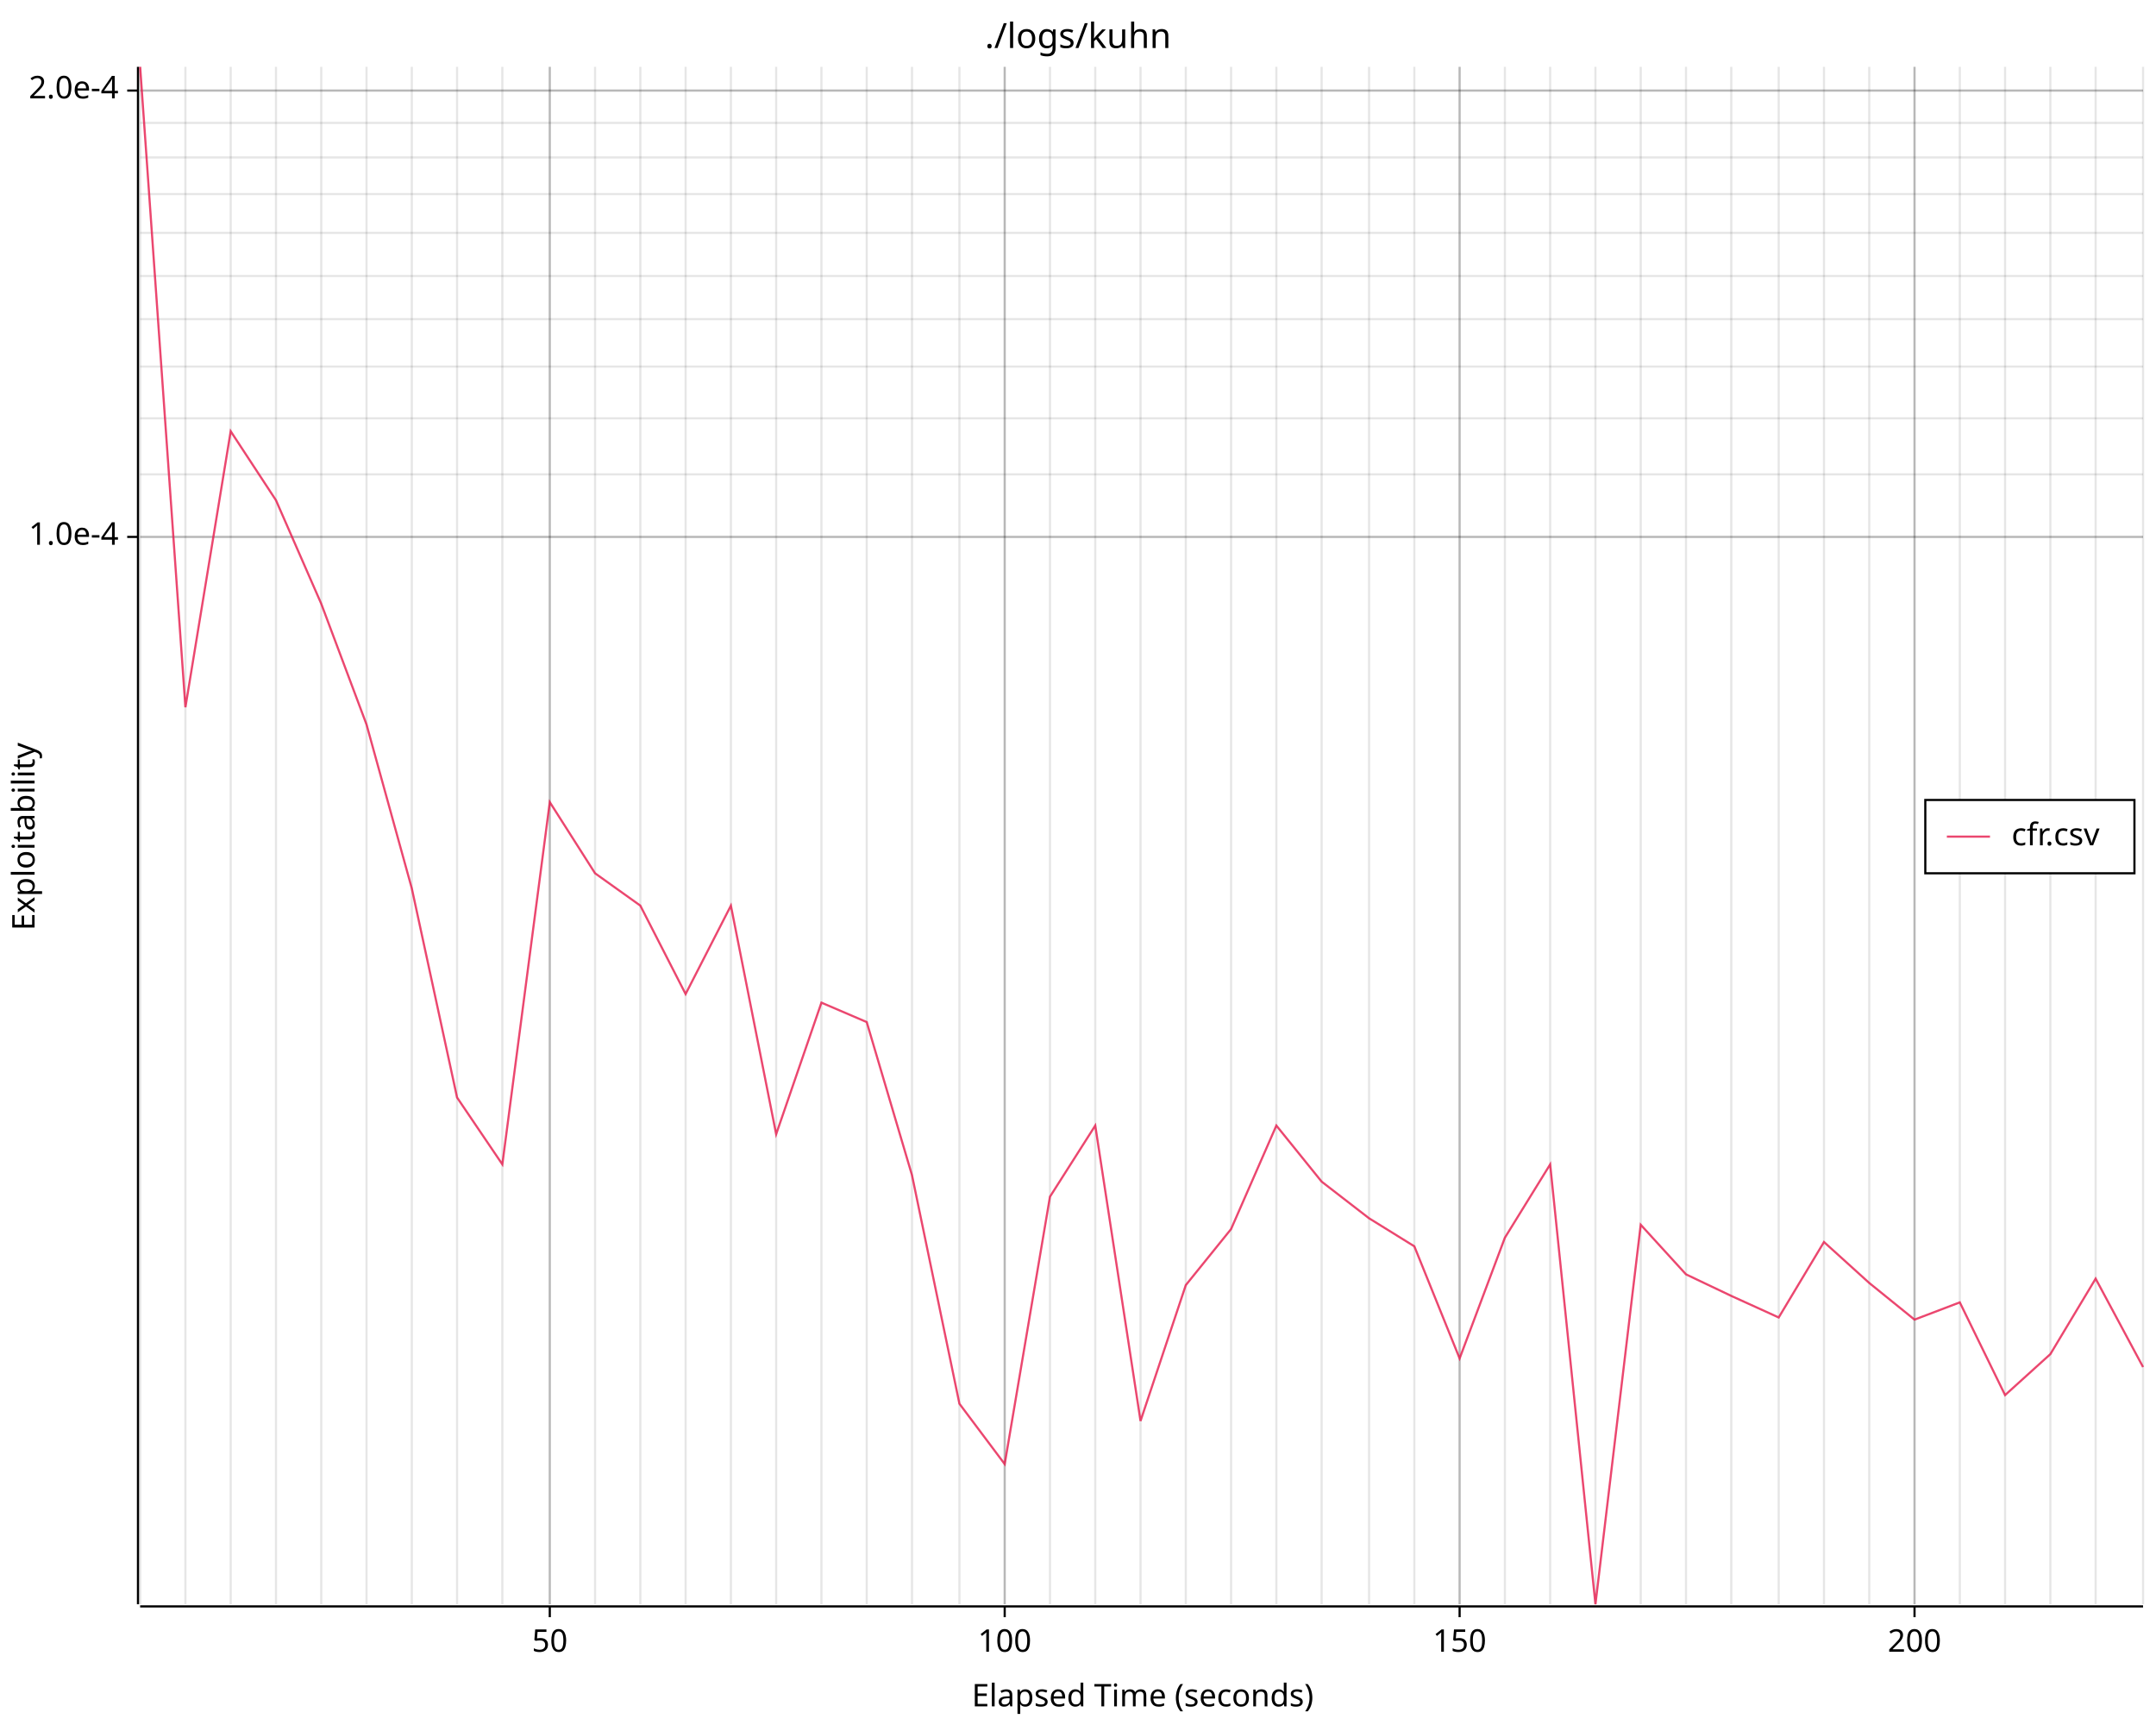
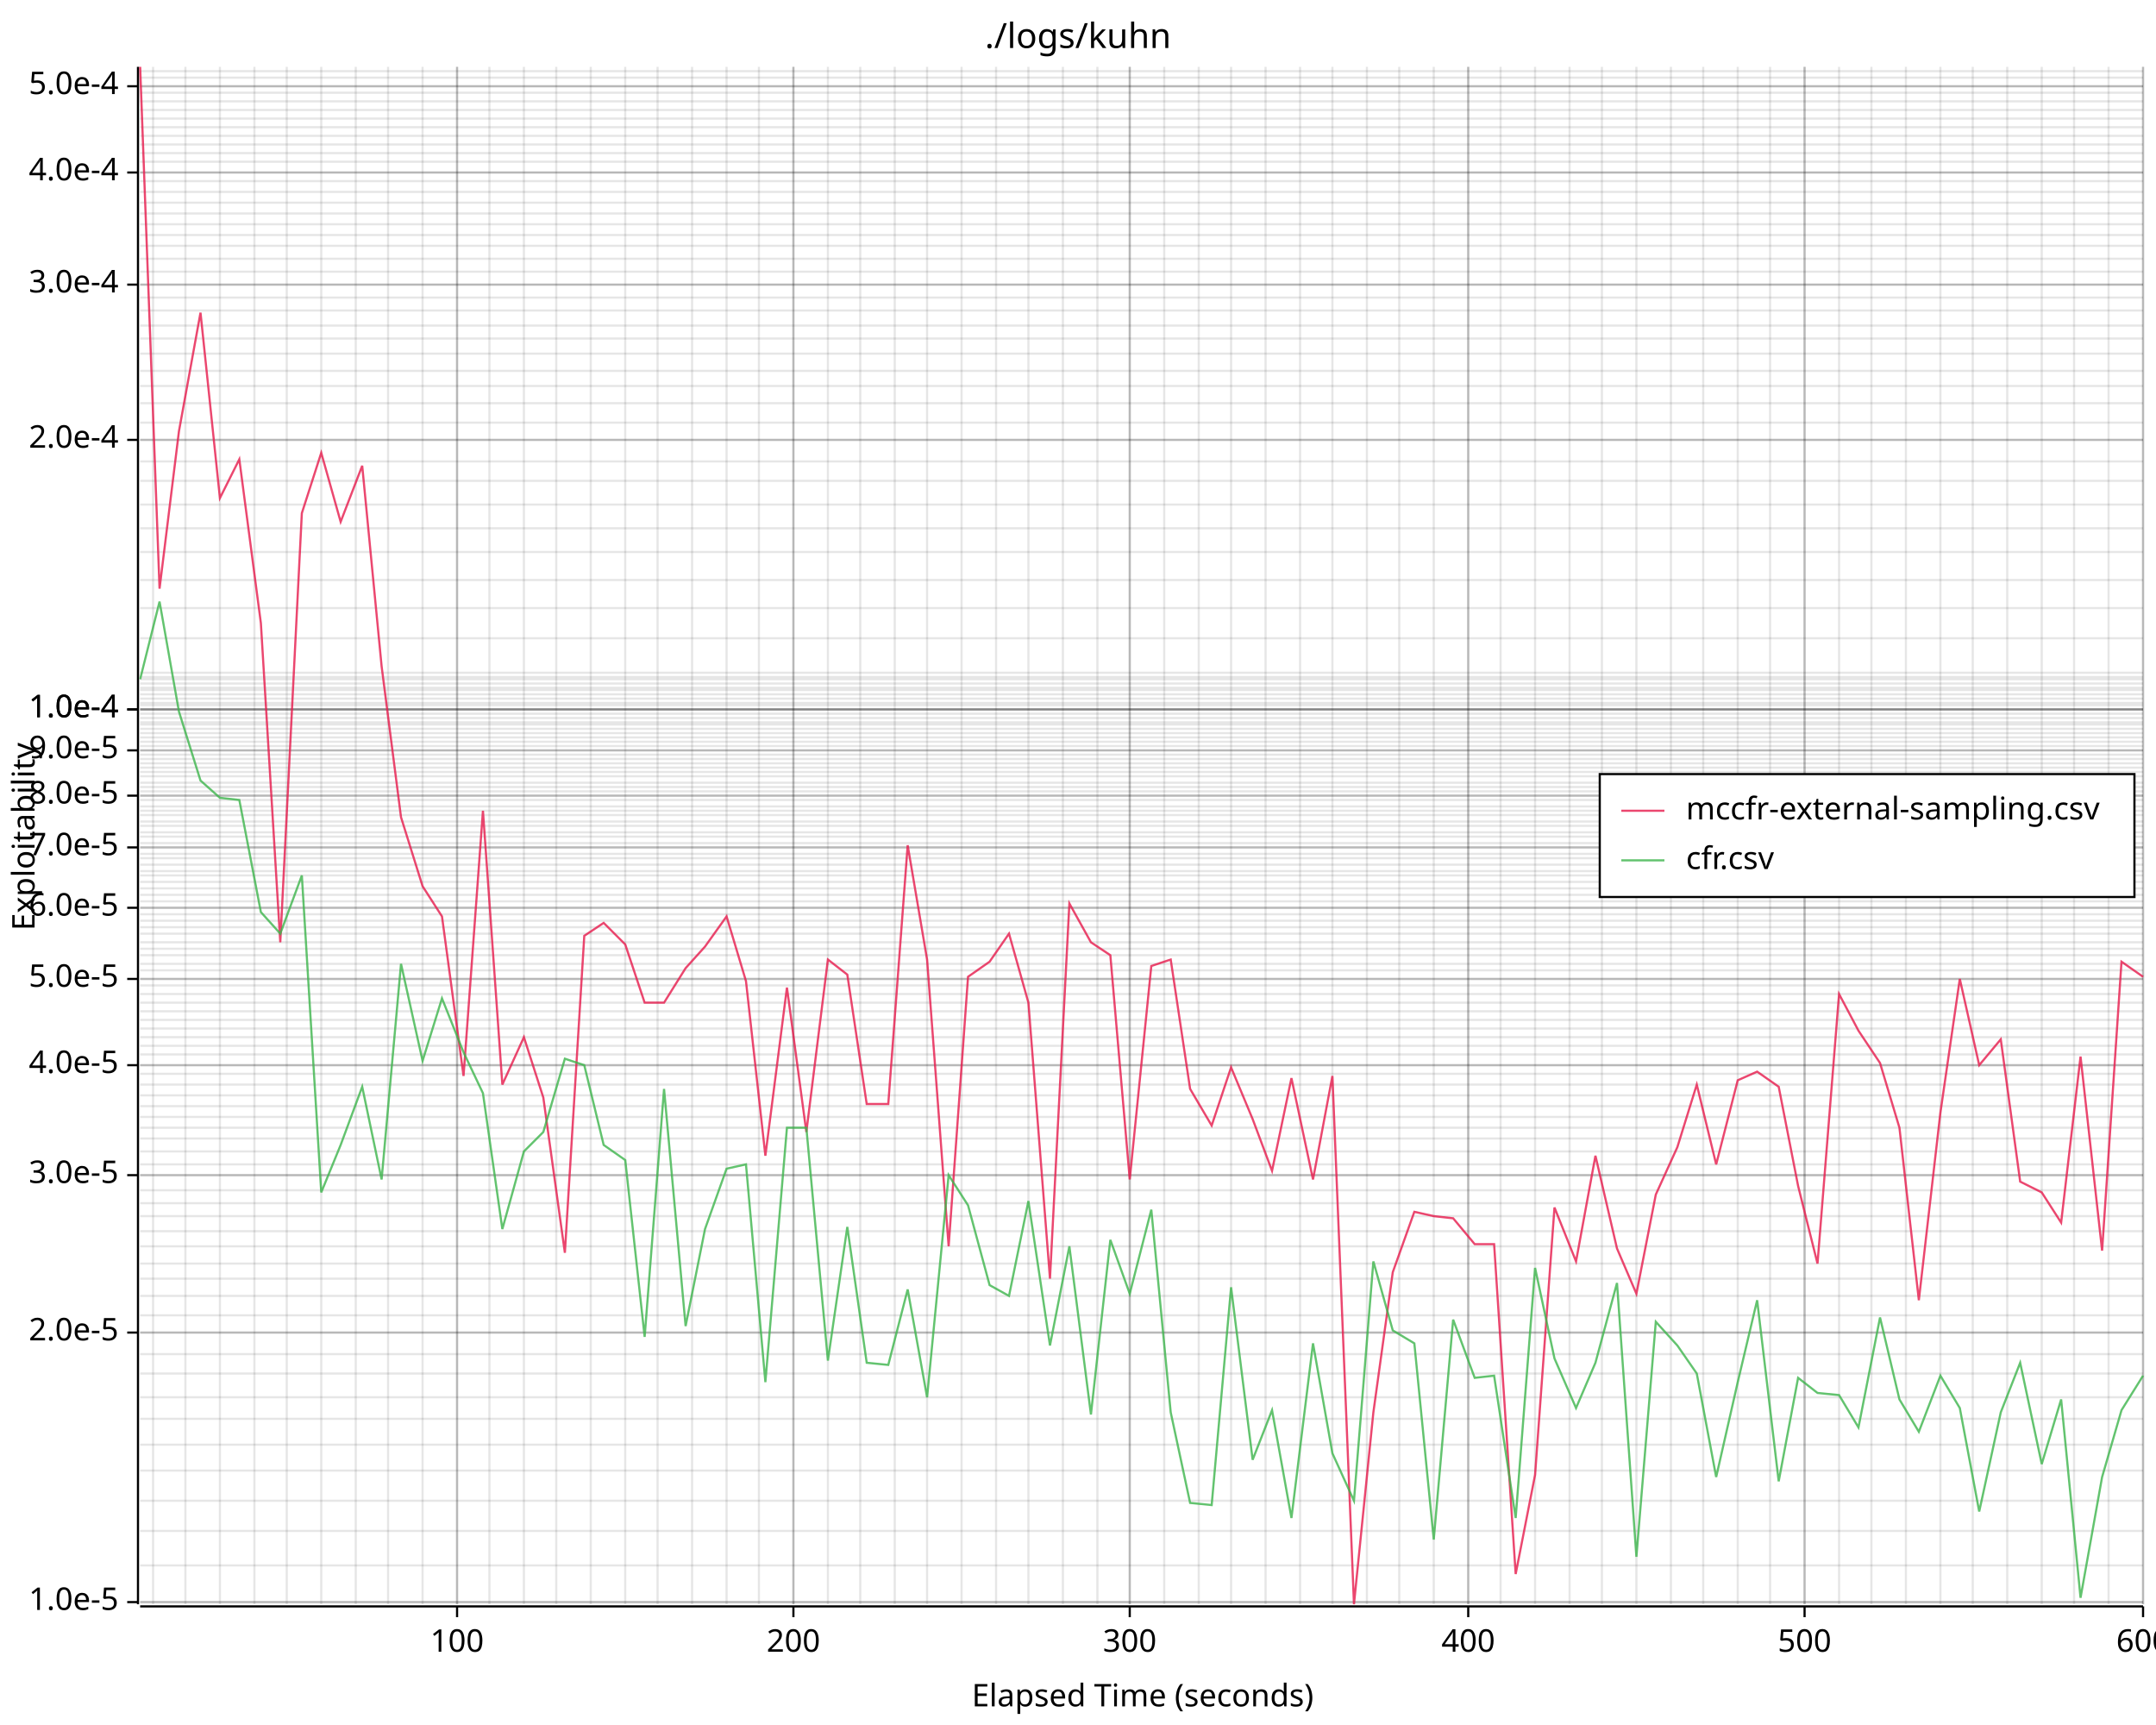
<svg xmlns="http://www.w3.org/2000/svg" width="1000" height="800" viewBox="0 0 1000 800">
  <rect x="0" y="0" width="1000" height="800" opacity="1" fill="#FFFFFF" stroke="none" />
  <text x="500" y="10" dy="0.76em" text-anchor="middle" font-family="sans-serif" font-size="16.129" opacity="1" fill="#000000">
./logs/kuhn
</text>
-   <line opacity="0.1" stroke="#000000" stroke-width="1" x1="65" y1="744" x2="65" y2="31" />
+   <line opacity="0.1" stroke="#000000" stroke-width="1" x1="71" y1="744" x2="71" y2="31" />
  <line opacity="0.1" stroke="#000000" stroke-width="1" x1="86" y1="744" x2="86" y2="31" />
-   <line opacity="0.1" stroke="#000000" stroke-width="1" x1="107" y1="744" x2="107" y2="31" />
-   <line opacity="0.1" stroke="#000000" stroke-width="1" x1="128" y1="744" x2="128" y2="31" />
+   <line opacity="0.1" stroke="#000000" stroke-width="1" x1="102" y1="744" x2="102" y2="31" />
+   <line opacity="0.1" stroke="#000000" stroke-width="1" x1="118" y1="744" x2="118" y2="31" />
+   <line opacity="0.1" stroke="#000000" stroke-width="1" x1="133" y1="744" x2="133" y2="31" />
  <line opacity="0.1" stroke="#000000" stroke-width="1" x1="149" y1="744" x2="149" y2="31" />
-   <line opacity="0.1" stroke="#000000" stroke-width="1" x1="170" y1="744" x2="170" y2="31" />
-   <line opacity="0.1" stroke="#000000" stroke-width="1" x1="191" y1="744" x2="191" y2="31" />
+   <line opacity="0.1" stroke="#000000" stroke-width="1" x1="165" y1="744" x2="165" y2="31" />
+   <line opacity="0.1" stroke="#000000" stroke-width="1" x1="180" y1="744" x2="180" y2="31" />
+   <line opacity="0.1" stroke="#000000" stroke-width="1" x1="196" y1="744" x2="196" y2="31" />
  <line opacity="0.1" stroke="#000000" stroke-width="1" x1="212" y1="744" x2="212" y2="31" />
-   <line opacity="0.1" stroke="#000000" stroke-width="1" x1="233" y1="744" x2="233" y2="31" />
-   <line opacity="0.1" stroke="#000000" stroke-width="1" x1="255" y1="744" x2="255" y2="31" />
-   <line opacity="0.1" stroke="#000000" stroke-width="1" x1="276" y1="744" x2="276" y2="31" />
-   <line opacity="0.1" stroke="#000000" stroke-width="1" x1="297" y1="744" x2="297" y2="31" />
-   <line opacity="0.1" stroke="#000000" stroke-width="1" x1="318" y1="744" x2="318" y2="31" />
-   <line opacity="0.1" stroke="#000000" stroke-width="1" x1="339" y1="744" x2="339" y2="31" />
-   <line opacity="0.1" stroke="#000000" stroke-width="1" x1="360" y1="744" x2="360" y2="31" />
-   <line opacity="0.1" stroke="#000000" stroke-width="1" x1="381" y1="744" x2="381" y2="31" />
-   <line opacity="0.1" stroke="#000000" stroke-width="1" x1="402" y1="744" x2="402" y2="31" />
-   <line opacity="0.1" stroke="#000000" stroke-width="1" x1="423" y1="744" x2="423" y2="31" />
-   <line opacity="0.1" stroke="#000000" stroke-width="1" x1="445" y1="744" x2="445" y2="31" />
-   <line opacity="0.1" stroke="#000000" stroke-width="1" x1="466" y1="744" x2="466" y2="31" />
-   <line opacity="0.1" stroke="#000000" stroke-width="1" x1="487" y1="744" x2="487" y2="31" />
-   <line opacity="0.1" stroke="#000000" stroke-width="1" x1="508" y1="744" x2="508" y2="31" />
-   <line opacity="0.1" stroke="#000000" stroke-width="1" x1="529" y1="744" x2="529" y2="31" />
-   <line opacity="0.1" stroke="#000000" stroke-width="1" x1="550" y1="744" x2="550" y2="31" />
+   <line opacity="0.1" stroke="#000000" stroke-width="1" x1="227" y1="744" x2="227" y2="31" />
+   <line opacity="0.1" stroke="#000000" stroke-width="1" x1="243" y1="744" x2="243" y2="31" />
+   <line opacity="0.1" stroke="#000000" stroke-width="1" x1="258" y1="744" x2="258" y2="31" />
+   <line opacity="0.1" stroke="#000000" stroke-width="1" x1="274" y1="744" x2="274" y2="31" />
+   <line opacity="0.1" stroke="#000000" stroke-width="1" x1="290" y1="744" x2="290" y2="31" />
+   <line opacity="0.1" stroke="#000000" stroke-width="1" x1="305" y1="744" x2="305" y2="31" />
+   <line opacity="0.1" stroke="#000000" stroke-width="1" x1="321" y1="744" x2="321" y2="31" />
+   <line opacity="0.1" stroke="#000000" stroke-width="1" x1="337" y1="744" x2="337" y2="31" />
+   <line opacity="0.1" stroke="#000000" stroke-width="1" x1="352" y1="744" x2="352" y2="31" />
+   <line opacity="0.1" stroke="#000000" stroke-width="1" x1="368" y1="744" x2="368" y2="31" />
+   <line opacity="0.1" stroke="#000000" stroke-width="1" x1="384" y1="744" x2="384" y2="31" />
+   <line opacity="0.1" stroke="#000000" stroke-width="1" x1="399" y1="744" x2="399" y2="31" />
+   <line opacity="0.1" stroke="#000000" stroke-width="1" x1="415" y1="744" x2="415" y2="31" />
+   <line opacity="0.1" stroke="#000000" stroke-width="1" x1="430" y1="744" x2="430" y2="31" />
+   <line opacity="0.1" stroke="#000000" stroke-width="1" x1="446" y1="744" x2="446" y2="31" />
+   <line opacity="0.1" stroke="#000000" stroke-width="1" x1="462" y1="744" x2="462" y2="31" />
+   <line opacity="0.1" stroke="#000000" stroke-width="1" x1="477" y1="744" x2="477" y2="31" />
+   <line opacity="0.1" stroke="#000000" stroke-width="1" x1="493" y1="744" x2="493" y2="31" />
+   <line opacity="0.1" stroke="#000000" stroke-width="1" x1="509" y1="744" x2="509" y2="31" />
+   <line opacity="0.1" stroke="#000000" stroke-width="1" x1="524" y1="744" x2="524" y2="31" />
+   <line opacity="0.1" stroke="#000000" stroke-width="1" x1="540" y1="744" x2="540" y2="31" />
+   <line opacity="0.1" stroke="#000000" stroke-width="1" x1="556" y1="744" x2="556" y2="31" />
  <line opacity="0.1" stroke="#000000" stroke-width="1" x1="571" y1="744" x2="571" y2="31" />
-   <line opacity="0.1" stroke="#000000" stroke-width="1" x1="592" y1="744" x2="592" y2="31" />
-   <line opacity="0.1" stroke="#000000" stroke-width="1" x1="613" y1="744" x2="613" y2="31" />
-   <line opacity="0.1" stroke="#000000" stroke-width="1" x1="635" y1="744" x2="635" y2="31" />
-   <line opacity="0.1" stroke="#000000" stroke-width="1" x1="656" y1="744" x2="656" y2="31" />
-   <line opacity="0.1" stroke="#000000" stroke-width="1" x1="677" y1="744" x2="677" y2="31" />
-   <line opacity="0.1" stroke="#000000" stroke-width="1" x1="698" y1="744" x2="698" y2="31" />
-   <line opacity="0.1" stroke="#000000" stroke-width="1" x1="719" y1="744" x2="719" y2="31" />
-   <line opacity="0.1" stroke="#000000" stroke-width="1" x1="740" y1="744" x2="740" y2="31" />
-   <line opacity="0.1" stroke="#000000" stroke-width="1" x1="761" y1="744" x2="761" y2="31" />
-   <line opacity="0.1" stroke="#000000" stroke-width="1" x1="782" y1="744" x2="782" y2="31" />
-   <line opacity="0.1" stroke="#000000" stroke-width="1" x1="803" y1="744" x2="803" y2="31" />
-   <line opacity="0.1" stroke="#000000" stroke-width="1" x1="825" y1="744" x2="825" y2="31" />
-   <line opacity="0.1" stroke="#000000" stroke-width="1" x1="846" y1="744" x2="846" y2="31" />
-   <line opacity="0.1" stroke="#000000" stroke-width="1" x1="867" y1="744" x2="867" y2="31" />
-   <line opacity="0.1" stroke="#000000" stroke-width="1" x1="888" y1="744" x2="888" y2="31" />
-   <line opacity="0.1" stroke="#000000" stroke-width="1" x1="909" y1="744" x2="909" y2="31" />
-   <line opacity="0.1" stroke="#000000" stroke-width="1" x1="930" y1="744" x2="930" y2="31" />
-   <line opacity="0.1" stroke="#000000" stroke-width="1" x1="951" y1="744" x2="951" y2="31" />
-   <line opacity="0.1" stroke="#000000" stroke-width="1" x1="972" y1="744" x2="972" y2="31" />
+   <line opacity="0.1" stroke="#000000" stroke-width="1" x1="587" y1="744" x2="587" y2="31" />
+   <line opacity="0.1" stroke="#000000" stroke-width="1" x1="603" y1="744" x2="603" y2="31" />
+   <line opacity="0.1" stroke="#000000" stroke-width="1" x1="618" y1="744" x2="618" y2="31" />
+   <line opacity="0.1" stroke="#000000" stroke-width="1" x1="634" y1="744" x2="634" y2="31" />
+   <line opacity="0.1" stroke="#000000" stroke-width="1" x1="649" y1="744" x2="649" y2="31" />
+   <line opacity="0.1" stroke="#000000" stroke-width="1" x1="665" y1="744" x2="665" y2="31" />
+   <line opacity="0.1" stroke="#000000" stroke-width="1" x1="681" y1="744" x2="681" y2="31" />
+   <line opacity="0.1" stroke="#000000" stroke-width="1" x1="696" y1="744" x2="696" y2="31" />
+   <line opacity="0.1" stroke="#000000" stroke-width="1" x1="712" y1="744" x2="712" y2="31" />
+   <line opacity="0.1" stroke="#000000" stroke-width="1" x1="728" y1="744" x2="728" y2="31" />
+   <line opacity="0.1" stroke="#000000" stroke-width="1" x1="743" y1="744" x2="743" y2="31" />
+   <line opacity="0.1" stroke="#000000" stroke-width="1" x1="759" y1="744" x2="759" y2="31" />
+   <line opacity="0.1" stroke="#000000" stroke-width="1" x1="775" y1="744" x2="775" y2="31" />
+   <line opacity="0.1" stroke="#000000" stroke-width="1" x1="790" y1="744" x2="790" y2="31" />
+   <line opacity="0.1" stroke="#000000" stroke-width="1" x1="806" y1="744" x2="806" y2="31" />
+   <line opacity="0.1" stroke="#000000" stroke-width="1" x1="821" y1="744" x2="821" y2="31" />
+   <line opacity="0.1" stroke="#000000" stroke-width="1" x1="837" y1="744" x2="837" y2="31" />
+   <line opacity="0.1" stroke="#000000" stroke-width="1" x1="853" y1="744" x2="853" y2="31" />
+   <line opacity="0.1" stroke="#000000" stroke-width="1" x1="868" y1="744" x2="868" y2="31" />
+   <line opacity="0.1" stroke="#000000" stroke-width="1" x1="884" y1="744" x2="884" y2="31" />
+   <line opacity="0.1" stroke="#000000" stroke-width="1" x1="900" y1="744" x2="900" y2="31" />
+   <line opacity="0.1" stroke="#000000" stroke-width="1" x1="915" y1="744" x2="915" y2="31" />
+   <line opacity="0.1" stroke="#000000" stroke-width="1" x1="931" y1="744" x2="931" y2="31" />
+   <line opacity="0.1" stroke="#000000" stroke-width="1" x1="947" y1="744" x2="947" y2="31" />
+   <line opacity="0.1" stroke="#000000" stroke-width="1" x1="962" y1="744" x2="962" y2="31" />
+   <line opacity="0.1" stroke="#000000" stroke-width="1" x1="978" y1="744" x2="978" y2="31" />
  <line opacity="0.1" stroke="#000000" stroke-width="1" x1="994" y1="744" x2="994" y2="31" />
-   <line opacity="0.1" stroke="#000000" stroke-width="1" x1="65" y1="249" x2="994" y2="249" />
-   <line opacity="0.1" stroke="#000000" stroke-width="1" x1="65" y1="220" x2="994" y2="220" />
-   <line opacity="0.1" stroke="#000000" stroke-width="1" x1="65" y1="194" x2="994" y2="194" />
-   <line opacity="0.1" stroke="#000000" stroke-width="1" x1="65" y1="170" x2="994" y2="170" />
-   <line opacity="0.1" stroke="#000000" stroke-width="1" x1="65" y1="148" x2="994" y2="148" />
-   <line opacity="0.1" stroke="#000000" stroke-width="1" x1="65" y1="128" x2="994" y2="128" />
-   <line opacity="0.1" stroke="#000000" stroke-width="1" x1="65" y1="108" x2="994" y2="108" />
-   <line opacity="0.1" stroke="#000000" stroke-width="1" x1="65" y1="90" x2="994" y2="90" />
-   <line opacity="0.1" stroke="#000000" stroke-width="1" x1="65" y1="73" x2="994" y2="73" />
-   <line opacity="0.1" stroke="#000000" stroke-width="1" x1="65" y1="57" x2="994" y2="57" />
-   <line opacity="0.1" stroke="#000000" stroke-width="1" x1="65" y1="42" x2="994" y2="42" />
+   <line opacity="0.1" stroke="#000000" stroke-width="1" x1="65" y1="743" x2="994" y2="743" />
+   <line opacity="0.1" stroke="#000000" stroke-width="1" x1="65" y1="726" x2="994" y2="726" />
+   <line opacity="0.1" stroke="#000000" stroke-width="1" x1="65" y1="710" x2="994" y2="710" />
+   <line opacity="0.1" stroke="#000000" stroke-width="1" x1="65" y1="696" x2="994" y2="696" />
+   <line opacity="0.1" stroke="#000000" stroke-width="1" x1="65" y1="682" x2="994" y2="682" />
+   <line opacity="0.1" stroke="#000000" stroke-width="1" x1="65" y1="670" x2="994" y2="670" />
+   <line opacity="0.1" stroke="#000000" stroke-width="1" x1="65" y1="658" x2="994" y2="658" />
+   <line opacity="0.1" stroke="#000000" stroke-width="1" x1="65" y1="648" x2="994" y2="648" />
+   <line opacity="0.1" stroke="#000000" stroke-width="1" x1="65" y1="637" x2="994" y2="637" />
+   <line opacity="0.1" stroke="#000000" stroke-width="1" x1="65" y1="628" x2="994" y2="628" />
+   <line opacity="0.1" stroke="#000000" stroke-width="1" x1="65" y1="618" x2="994" y2="618" />
+   <line opacity="0.1" stroke="#000000" stroke-width="1" x1="65" y1="610" x2="994" y2="610" />
+   <line opacity="0.1" stroke="#000000" stroke-width="1" x1="65" y1="601" x2="994" y2="601" />
+   <line opacity="0.1" stroke="#000000" stroke-width="1" x1="65" y1="593" x2="994" y2="593" />
+   <line opacity="0.1" stroke="#000000" stroke-width="1" x1="65" y1="586" x2="994" y2="586" />
+   <line opacity="0.1" stroke="#000000" stroke-width="1" x1="65" y1="578" x2="994" y2="578" />
+   <line opacity="0.1" stroke="#000000" stroke-width="1" x1="65" y1="571" x2="994" y2="571" />
+   <line opacity="0.1" stroke="#000000" stroke-width="1" x1="65" y1="564" x2="994" y2="564" />
+   <line opacity="0.1" stroke="#000000" stroke-width="1" x1="65" y1="558" x2="994" y2="558" />
+   <line opacity="0.1" stroke="#000000" stroke-width="1" x1="65" y1="552" x2="994" y2="552" />
+   <line opacity="0.1" stroke="#000000" stroke-width="1" x1="65" y1="545" x2="994" y2="545" />
+   <line opacity="0.1" stroke="#000000" stroke-width="1" x1="65" y1="540" x2="994" y2="540" />
+   <line opacity="0.1" stroke="#000000" stroke-width="1" x1="65" y1="534" x2="994" y2="534" />
+   <line opacity="0.1" stroke="#000000" stroke-width="1" x1="65" y1="528" x2="994" y2="528" />
+   <line opacity="0.1" stroke="#000000" stroke-width="1" x1="65" y1="523" x2="994" y2="523" />
+   <line opacity="0.1" stroke="#000000" stroke-width="1" x1="65" y1="518" x2="994" y2="518" />
+   <line opacity="0.1" stroke="#000000" stroke-width="1" x1="65" y1="513" x2="994" y2="513" />
+   <line opacity="0.1" stroke="#000000" stroke-width="1" x1="65" y1="508" x2="994" y2="508" />
+   <line opacity="0.1" stroke="#000000" stroke-width="1" x1="65" y1="503" x2="994" y2="503" />
+   <line opacity="0.1" stroke="#000000" stroke-width="1" x1="65" y1="498" x2="994" y2="498" />
+   <line opacity="0.1" stroke="#000000" stroke-width="1" x1="65" y1="494" x2="994" y2="494" />
+   <line opacity="0.1" stroke="#000000" stroke-width="1" x1="65" y1="489" x2="994" y2="489" />
+   <line opacity="0.1" stroke="#000000" stroke-width="1" x1="65" y1="485" x2="994" y2="485" />
+   <line opacity="0.1" stroke="#000000" stroke-width="1" x1="65" y1="481" x2="994" y2="481" />
+   <line opacity="0.1" stroke="#000000" stroke-width="1" x1="65" y1="477" x2="994" y2="477" />
+   <line opacity="0.1" stroke="#000000" stroke-width="1" x1="65" y1="473" x2="994" y2="473" />
+   <line opacity="0.1" stroke="#000000" stroke-width="1" x1="65" y1="469" x2="994" y2="469" />
+   <line opacity="0.1" stroke="#000000" stroke-width="1" x1="65" y1="465" x2="994" y2="465" />
+   <line opacity="0.1" stroke="#000000" stroke-width="1" x1="65" y1="461" x2="994" y2="461" />
+   <line opacity="0.1" stroke="#000000" stroke-width="1" x1="65" y1="457" x2="994" y2="457" />
+   <line opacity="0.1" stroke="#000000" stroke-width="1" x1="65" y1="454" x2="994" y2="454" />
+   <line opacity="0.1" stroke="#000000" stroke-width="1" x1="65" y1="450" x2="994" y2="450" />
+   <line opacity="0.1" stroke="#000000" stroke-width="1" x1="65" y1="447" x2="994" y2="447" />
+   <line opacity="0.1" stroke="#000000" stroke-width="1" x1="65" y1="443" x2="994" y2="443" />
+   <line opacity="0.1" stroke="#000000" stroke-width="1" x1="65" y1="440" x2="994" y2="440" />
+   <line opacity="0.1" stroke="#000000" stroke-width="1" x1="65" y1="437" x2="994" y2="437" />
+   <line opacity="0.1" stroke="#000000" stroke-width="1" x1="65" y1="433" x2="994" y2="433" />
+   <line opacity="0.1" stroke="#000000" stroke-width="1" x1="65" y1="430" x2="994" y2="430" />
+   <line opacity="0.1" stroke="#000000" stroke-width="1" x1="65" y1="427" x2="994" y2="427" />
+   <line opacity="0.1" stroke="#000000" stroke-width="1" x1="65" y1="424" x2="994" y2="424" />
+   <line opacity="0.1" stroke="#000000" stroke-width="1" x1="65" y1="421" x2="994" y2="421" />
+   <line opacity="0.1" stroke="#000000" stroke-width="1" x1="65" y1="418" x2="994" y2="418" />
+   <line opacity="0.1" stroke="#000000" stroke-width="1" x1="65" y1="415" x2="994" y2="415" />
+   <line opacity="0.1" stroke="#000000" stroke-width="1" x1="65" y1="412" x2="994" y2="412" />
+   <line opacity="0.1" stroke="#000000" stroke-width="1" x1="65" y1="409" x2="994" y2="409" />
+   <line opacity="0.1" stroke="#000000" stroke-width="1" x1="65" y1="406" x2="994" y2="406" />
+   <line opacity="0.1" stroke="#000000" stroke-width="1" x1="65" y1="404" x2="994" y2="404" />
+   <line opacity="0.1" stroke="#000000" stroke-width="1" x1="65" y1="401" x2="994" y2="401" />
+   <line opacity="0.1" stroke="#000000" stroke-width="1" x1="65" y1="398" x2="994" y2="398" />
+   <line opacity="0.1" stroke="#000000" stroke-width="1" x1="65" y1="396" x2="994" y2="396" />
+   <line opacity="0.1" stroke="#000000" stroke-width="1" x1="65" y1="393" x2="994" y2="393" />
+   <line opacity="0.1" stroke="#000000" stroke-width="1" x1="65" y1="391" x2="994" y2="391" />
+   <line opacity="0.1" stroke="#000000" stroke-width="1" x1="65" y1="388" x2="994" y2="388" />
+   <line opacity="0.1" stroke="#000000" stroke-width="1" x1="65" y1="386" x2="994" y2="386" />
+   <line opacity="0.1" stroke="#000000" stroke-width="1" x1="65" y1="383" x2="994" y2="383" />
+   <line opacity="0.1" stroke="#000000" stroke-width="1" x1="65" y1="381" x2="994" y2="381" />
+   <line opacity="0.1" stroke="#000000" stroke-width="1" x1="65" y1="378" x2="994" y2="378" />
+   <line opacity="0.1" stroke="#000000" stroke-width="1" x1="65" y1="376" x2="994" y2="376" />
+   <line opacity="0.1" stroke="#000000" stroke-width="1" x1="65" y1="374" x2="994" y2="374" />
+   <line opacity="0.1" stroke="#000000" stroke-width="1" x1="65" y1="371" x2="994" y2="371" />
+   <line opacity="0.1" stroke="#000000" stroke-width="1" x1="65" y1="369" x2="994" y2="369" />
+   <line opacity="0.1" stroke="#000000" stroke-width="1" x1="65" y1="367" x2="994" y2="367" />
+   <line opacity="0.1" stroke="#000000" stroke-width="1" x1="65" y1="365" x2="994" y2="365" />
+   <line opacity="0.1" stroke="#000000" stroke-width="1" x1="65" y1="363" x2="994" y2="363" />
+   <line opacity="0.1" stroke="#000000" stroke-width="1" x1="65" y1="360" x2="994" y2="360" />
+   <line opacity="0.1" stroke="#000000" stroke-width="1" x1="65" y1="358" x2="994" y2="358" />
+   <line opacity="0.1" stroke="#000000" stroke-width="1" x1="65" y1="356" x2="994" y2="356" />
+   <line opacity="0.1" stroke="#000000" stroke-width="1" x1="65" y1="354" x2="994" y2="354" />
+   <line opacity="0.1" stroke="#000000" stroke-width="1" x1="65" y1="352" x2="994" y2="352" />
+   <line opacity="0.1" stroke="#000000" stroke-width="1" x1="65" y1="350" x2="994" y2="350" />
+   <line opacity="0.1" stroke="#000000" stroke-width="1" x1="65" y1="348" x2="994" y2="348" />
+   <line opacity="0.1" stroke="#000000" stroke-width="1" x1="65" y1="346" x2="994" y2="346" />
+   <line opacity="0.1" stroke="#000000" stroke-width="1" x1="65" y1="344" x2="994" y2="344" />
+   <line opacity="0.1" stroke="#000000" stroke-width="1" x1="65" y1="342" x2="994" y2="342" />
+   <line opacity="0.1" stroke="#000000" stroke-width="1" x1="65" y1="340" x2="994" y2="340" />
+   <line opacity="0.1" stroke="#000000" stroke-width="1" x1="65" y1="338" x2="994" y2="338" />
+   <line opacity="0.1" stroke="#000000" stroke-width="1" x1="65" y1="336" x2="994" y2="336" />
+   <line opacity="0.1" stroke="#000000" stroke-width="1" x1="65" y1="335" x2="994" y2="335" />
+   <line opacity="0.1" stroke="#000000" stroke-width="1" x1="65" y1="333" x2="994" y2="333" />
+   <line opacity="0.1" stroke="#000000" stroke-width="1" x1="65" y1="331" x2="994" y2="331" />
+   <line opacity="0.1" stroke="#000000" stroke-width="1" x1="65" y1="329" x2="994" y2="329" />
+   <line opacity="0.1" stroke="#000000" stroke-width="1" x1="65" y1="327" x2="994" y2="327" />
+   <line opacity="0.1" stroke="#000000" stroke-width="1" x1="65" y1="326" x2="994" y2="326" />
+   <line opacity="0.1" stroke="#000000" stroke-width="1" x1="65" y1="324" x2="994" y2="324" />
+   <line opacity="0.1" stroke="#000000" stroke-width="1" x1="65" y1="322" x2="994" y2="322" />
+   <line opacity="0.1" stroke="#000000" stroke-width="1" x1="65" y1="320" x2="994" y2="320" />
+   <line opacity="0.1" stroke="#000000" stroke-width="1" x1="65" y1="319" x2="994" y2="319" />
+   <line opacity="0.1" stroke="#000000" stroke-width="1" x1="65" y1="317" x2="994" y2="317" />
+   <line opacity="0.1" stroke="#000000" stroke-width="1" x1="65" y1="315" x2="994" y2="315" />
+   <line opacity="0.1" stroke="#000000" stroke-width="1" x1="65" y1="314" x2="994" y2="314" />
+   <line opacity="0.1" stroke="#000000" stroke-width="1" x1="65" y1="329" x2="994" y2="329" />
+   <line opacity="0.1" stroke="#000000" stroke-width="1" x1="65" y1="312" x2="994" y2="312" />
+   <line opacity="0.1" stroke="#000000" stroke-width="1" x1="65" y1="296" x2="994" y2="296" />
+   <line opacity="0.1" stroke="#000000" stroke-width="1" x1="65" y1="282" x2="994" y2="282" />
+   <line opacity="0.1" stroke="#000000" stroke-width="1" x1="65" y1="269" x2="994" y2="269" />
+   <line opacity="0.1" stroke="#000000" stroke-width="1" x1="65" y1="256" x2="994" y2="256" />
+   <line opacity="0.1" stroke="#000000" stroke-width="1" x1="65" y1="245" x2="994" y2="245" />
+   <line opacity="0.1" stroke="#000000" stroke-width="1" x1="65" y1="234" x2="994" y2="234" />
+   <line opacity="0.1" stroke="#000000" stroke-width="1" x1="65" y1="223" x2="994" y2="223" />
+   <line opacity="0.1" stroke="#000000" stroke-width="1" x1="65" y1="214" x2="994" y2="214" />
+   <line opacity="0.1" stroke="#000000" stroke-width="1" x1="65" y1="204" x2="994" y2="204" />
+   <line opacity="0.1" stroke="#000000" stroke-width="1" x1="65" y1="196" x2="994" y2="196" />
+   <line opacity="0.1" stroke="#000000" stroke-width="1" x1="65" y1="187" x2="994" y2="187" />
+   <line opacity="0.1" stroke="#000000" stroke-width="1" x1="65" y1="179" x2="994" y2="179" />
+   <line opacity="0.1" stroke="#000000" stroke-width="1" x1="65" y1="172" x2="994" y2="172" />
+   <line opacity="0.1" stroke="#000000" stroke-width="1" x1="65" y1="164" x2="994" y2="164" />
+   <line opacity="0.1" stroke="#000000" stroke-width="1" x1="65" y1="157" x2="994" y2="157" />
+   <line opacity="0.1" stroke="#000000" stroke-width="1" x1="65" y1="151" x2="994" y2="151" />
+   <line opacity="0.1" stroke="#000000" stroke-width="1" x1="65" y1="144" x2="994" y2="144" />
+   <line opacity="0.1" stroke="#000000" stroke-width="1" x1="65" y1="138" x2="994" y2="138" />
+   <line opacity="0.1" stroke="#000000" stroke-width="1" x1="65" y1="132" x2="994" y2="132" />
+   <line opacity="0.1" stroke="#000000" stroke-width="1" x1="65" y1="126" x2="994" y2="126" />
+   <line opacity="0.1" stroke="#000000" stroke-width="1" x1="65" y1="120" x2="994" y2="120" />
+   <line opacity="0.1" stroke="#000000" stroke-width="1" x1="65" y1="114" x2="994" y2="114" />
+   <line opacity="0.1" stroke="#000000" stroke-width="1" x1="65" y1="109" x2="994" y2="109" />
+   <line opacity="0.1" stroke="#000000" stroke-width="1" x1="65" y1="104" x2="994" y2="104" />
+   <line opacity="0.1" stroke="#000000" stroke-width="1" x1="65" y1="99" x2="994" y2="99" />
+   <line opacity="0.1" stroke="#000000" stroke-width="1" x1="65" y1="94" x2="994" y2="94" />
+   <line opacity="0.1" stroke="#000000" stroke-width="1" x1="65" y1="89" x2="994" y2="89" />
+   <line opacity="0.1" stroke="#000000" stroke-width="1" x1="65" y1="84" x2="994" y2="84" />
+   <line opacity="0.1" stroke="#000000" stroke-width="1" x1="65" y1="80" x2="994" y2="80" />
+   <line opacity="0.1" stroke="#000000" stroke-width="1" x1="65" y1="75" x2="994" y2="75" />
+   <line opacity="0.1" stroke="#000000" stroke-width="1" x1="65" y1="71" x2="994" y2="71" />
+   <line opacity="0.1" stroke="#000000" stroke-width="1" x1="65" y1="67" x2="994" y2="67" />
+   <line opacity="0.1" stroke="#000000" stroke-width="1" x1="65" y1="63" x2="994" y2="63" />
+   <line opacity="0.1" stroke="#000000" stroke-width="1" x1="65" y1="59" x2="994" y2="59" />
+   <line opacity="0.1" stroke="#000000" stroke-width="1" x1="65" y1="55" x2="994" y2="55" />
+   <line opacity="0.1" stroke="#000000" stroke-width="1" x1="65" y1="51" x2="994" y2="51" />
+   <line opacity="0.1" stroke="#000000" stroke-width="1" x1="65" y1="47" x2="994" y2="47" />
+   <line opacity="0.1" stroke="#000000" stroke-width="1" x1="65" y1="43" x2="994" y2="43" />
+   <line opacity="0.1" stroke="#000000" stroke-width="1" x1="65" y1="40" x2="994" y2="40" />
+   <line opacity="0.1" stroke="#000000" stroke-width="1" x1="65" y1="36" x2="994" y2="36" />
+   <line opacity="0.1" stroke="#000000" stroke-width="1" x1="65" y1="33" x2="994" y2="33" />
  <text x="5" y="388" dy="0.76em" text-anchor="middle" font-family="sans-serif" font-size="14.516" opacity="1" fill="#000000" transform="rotate(270, 5, 388)">
Exploitability
</text>
  <text x="530" y="795" dy="-0.5ex" text-anchor="middle" font-family="sans-serif" font-size="14.516" opacity="1" fill="#000000">
Elapsed Time (seconds)
</text>
-   <line opacity="0.2" stroke="#000000" stroke-width="1" x1="255" y1="744" x2="255" y2="31" />
-   <line opacity="0.2" stroke="#000000" stroke-width="1" x1="466" y1="744" x2="466" y2="31" />
-   <line opacity="0.2" stroke="#000000" stroke-width="1" x1="677" y1="744" x2="677" y2="31" />
-   <line opacity="0.2" stroke="#000000" stroke-width="1" x1="888" y1="744" x2="888" y2="31" />
-   <line opacity="0.2" stroke="#000000" stroke-width="1" x1="65" y1="249" x2="994" y2="249" />
-   <line opacity="0.2" stroke="#000000" stroke-width="1" x1="65" y1="42" x2="994" y2="42" />
+   <line opacity="0.2" stroke="#000000" stroke-width="1" x1="212" y1="744" x2="212" y2="31" />
+   <line opacity="0.2" stroke="#000000" stroke-width="1" x1="368" y1="744" x2="368" y2="31" />
+   <line opacity="0.2" stroke="#000000" stroke-width="1" x1="524" y1="744" x2="524" y2="31" />
+   <line opacity="0.2" stroke="#000000" stroke-width="1" x1="681" y1="744" x2="681" y2="31" />
+   <line opacity="0.2" stroke="#000000" stroke-width="1" x1="837" y1="744" x2="837" y2="31" />
+   <line opacity="0.2" stroke="#000000" stroke-width="1" x1="994" y1="744" x2="994" y2="31" />
+   <line opacity="0.2" stroke="#000000" stroke-width="1" x1="65" y1="743" x2="994" y2="743" />
+   <line opacity="0.2" stroke="#000000" stroke-width="1" x1="65" y1="618" x2="994" y2="618" />
+   <line opacity="0.2" stroke="#000000" stroke-width="1" x1="65" y1="545" x2="994" y2="545" />
+   <line opacity="0.2" stroke="#000000" stroke-width="1" x1="65" y1="494" x2="994" y2="494" />
+   <line opacity="0.2" stroke="#000000" stroke-width="1" x1="65" y1="454" x2="994" y2="454" />
+   <line opacity="0.2" stroke="#000000" stroke-width="1" x1="65" y1="421" x2="994" y2="421" />
+   <line opacity="0.2" stroke="#000000" stroke-width="1" x1="65" y1="393" x2="994" y2="393" />
+   <line opacity="0.2" stroke="#000000" stroke-width="1" x1="65" y1="369" x2="994" y2="369" />
+   <line opacity="0.2" stroke="#000000" stroke-width="1" x1="65" y1="348" x2="994" y2="348" />
+   <line opacity="0.2" stroke="#000000" stroke-width="1" x1="65" y1="329" x2="994" y2="329" />
+   <line opacity="0.2" stroke="#000000" stroke-width="1" x1="65" y1="329" x2="994" y2="329" />
+   <line opacity="0.2" stroke="#000000" stroke-width="1" x1="65" y1="204" x2="994" y2="204" />
+   <line opacity="0.2" stroke="#000000" stroke-width="1" x1="65" y1="132" x2="994" y2="132" />
+   <line opacity="0.2" stroke="#000000" stroke-width="1" x1="65" y1="80" x2="994" y2="80" />
+   <line opacity="0.2" stroke="#000000" stroke-width="1" x1="65" y1="40" x2="994" y2="40" />
  <polyline fill="none" opacity="1" stroke="#000000" stroke-width="1" points="64,31 64,744 " />
-   <text x="55" y="249" dy="0.5ex" text-anchor="end" font-family="sans-serif" font-size="14.516" opacity="1" fill="#000000">
+   <text x="55" y="743" dy="0.5ex" text-anchor="end" font-family="sans-serif" font-size="14.516" opacity="1" fill="#000000">
+ 1.0e-5
+ </text>
+   <polyline fill="none" opacity="1" stroke="#000000" stroke-width="1" points="59,743 64,743 " />
+   <text x="55" y="618" dy="0.5ex" text-anchor="end" font-family="sans-serif" font-size="14.516" opacity="1" fill="#000000">
+ 2.0e-5
+ </text>
+   <polyline fill="none" opacity="1" stroke="#000000" stroke-width="1" points="59,618 64,618 " />
+   <text x="55" y="545" dy="0.5ex" text-anchor="end" font-family="sans-serif" font-size="14.516" opacity="1" fill="#000000">
+ 3.0e-5
+ </text>
+   <polyline fill="none" opacity="1" stroke="#000000" stroke-width="1" points="59,545 64,545 " />
+   <text x="55" y="494" dy="0.5ex" text-anchor="end" font-family="sans-serif" font-size="14.516" opacity="1" fill="#000000">
+ 4.0e-5
+ </text>
+   <polyline fill="none" opacity="1" stroke="#000000" stroke-width="1" points="59,494 64,494 " />
+   <text x="55" y="454" dy="0.5ex" text-anchor="end" font-family="sans-serif" font-size="14.516" opacity="1" fill="#000000">
+ 5.0e-5
+ </text>
+   <polyline fill="none" opacity="1" stroke="#000000" stroke-width="1" points="59,454 64,454 " />
+   <text x="55" y="421" dy="0.5ex" text-anchor="end" font-family="sans-serif" font-size="14.516" opacity="1" fill="#000000">
+ 6.0e-5
+ </text>
+   <polyline fill="none" opacity="1" stroke="#000000" stroke-width="1" points="59,421 64,421 " />
+   <text x="55" y="393" dy="0.5ex" text-anchor="end" font-family="sans-serif" font-size="14.516" opacity="1" fill="#000000">
+ 7.0e-5
+ </text>
+   <polyline fill="none" opacity="1" stroke="#000000" stroke-width="1" points="59,393 64,393 " />
+   <text x="55" y="369" dy="0.5ex" text-anchor="end" font-family="sans-serif" font-size="14.516" opacity="1" fill="#000000">
+ 8.0e-5
+ </text>
+   <polyline fill="none" opacity="1" stroke="#000000" stroke-width="1" points="59,369 64,369 " />
+   <text x="55" y="348" dy="0.5ex" text-anchor="end" font-family="sans-serif" font-size="14.516" opacity="1" fill="#000000">
+ 9.0e-5
+ </text>
+   <polyline fill="none" opacity="1" stroke="#000000" stroke-width="1" points="59,348 64,348 " />
+   <text x="55" y="329" dy="0.5ex" text-anchor="end" font-family="sans-serif" font-size="14.516" opacity="1" fill="#000000">
1.0e-4
</text>
-   <polyline fill="none" opacity="1" stroke="#000000" stroke-width="1" points="59,249 64,249 " />
-   <text x="55" y="42" dy="0.5ex" text-anchor="end" font-family="sans-serif" font-size="14.516" opacity="1" fill="#000000">
+   <polyline fill="none" opacity="1" stroke="#000000" stroke-width="1" points="59,329 64,329 " />
+   <text x="55" y="329" dy="0.5ex" text-anchor="end" font-family="sans-serif" font-size="14.516" opacity="1" fill="#000000">
+ 1.0e-4
+ </text>
+   <polyline fill="none" opacity="1" stroke="#000000" stroke-width="1" points="59,329 64,329 " />
+   <text x="55" y="204" dy="0.5ex" text-anchor="end" font-family="sans-serif" font-size="14.516" opacity="1" fill="#000000">
2.0e-4
</text>
-   <polyline fill="none" opacity="1" stroke="#000000" stroke-width="1" points="59,42 64,42 " />
+   <polyline fill="none" opacity="1" stroke="#000000" stroke-width="1" points="59,204 64,204 " />
+   <text x="55" y="132" dy="0.5ex" text-anchor="end" font-family="sans-serif" font-size="14.516" opacity="1" fill="#000000">
+ 3.0e-4
+ </text>
+   <polyline fill="none" opacity="1" stroke="#000000" stroke-width="1" points="59,132 64,132 " />
+   <text x="55" y="80" dy="0.5ex" text-anchor="end" font-family="sans-serif" font-size="14.516" opacity="1" fill="#000000">
+ 4.0e-4
+ </text>
+   <polyline fill="none" opacity="1" stroke="#000000" stroke-width="1" points="59,80 64,80 " />
+   <text x="55" y="40" dy="0.5ex" text-anchor="end" font-family="sans-serif" font-size="14.516" opacity="1" fill="#000000">
+ 5.0e-4
+ </text>
+   <polyline fill="none" opacity="1" stroke="#000000" stroke-width="1" points="59,40 64,40 " />
  <polyline fill="none" opacity="1" stroke="#000000" stroke-width="1" points="65,745 994,745 " />
-   <text x="255" y="755" dy="0.76em" text-anchor="middle" font-family="sans-serif" font-size="14.516" opacity="1" fill="#000000">
- 50
- </text>
-   <polyline fill="none" opacity="1" stroke="#000000" stroke-width="1" points="255,745 255,750 " />
-   <text x="466" y="755" dy="0.76em" text-anchor="middle" font-family="sans-serif" font-size="14.516" opacity="1" fill="#000000">
+   <text x="212" y="755" dy="0.76em" text-anchor="middle" font-family="sans-serif" font-size="14.516" opacity="1" fill="#000000">
100
</text>
-   <polyline fill="none" opacity="1" stroke="#000000" stroke-width="1" points="466,745 466,750 " />
-   <text x="677" y="755" dy="0.76em" text-anchor="middle" font-family="sans-serif" font-size="14.516" opacity="1" fill="#000000">
- 150
- </text>
-   <polyline fill="none" opacity="1" stroke="#000000" stroke-width="1" points="677,745 677,750 " />
-   <text x="888" y="755" dy="0.76em" text-anchor="middle" font-family="sans-serif" font-size="14.516" opacity="1" fill="#000000">
+   <polyline fill="none" opacity="1" stroke="#000000" stroke-width="1" points="212,745 212,750 " />
+   <text x="368" y="755" dy="0.76em" text-anchor="middle" font-family="sans-serif" font-size="14.516" opacity="1" fill="#000000">
200
</text>
-   <polyline fill="none" opacity="1" stroke="#000000" stroke-width="1" points="888,745 888,750 " />
-   <polyline fill="none" opacity="0.8" stroke="#E6194B" stroke-width="1" points="65,31 86,328 107,200 128,232 149,280 170,336 191,412 212,509 233,540 255,372 276,405 297,420 318,461 339,420 360,526 381,465 402,474 423,545 445,651 466,679 487,555 508,522 529,659 550,596 571,570 592,522 613,548 635,565 656,578 677,630 698,574 719,540 740,744 761,568 782,591 803,601 825,611 846,576 867,595 888,612 909,604 930,647 951,628 972,593 994,634 " />
-   <rect x="893" y="371" width="97" height="34" opacity="1" fill="#FFFFFF" stroke="none" />
-   <rect x="893" y="371" width="97" height="34" opacity="1" fill="none" stroke="#000000" />
-   <text x="933" y="381" dy="0.76em" text-anchor="start" font-family="sans-serif" font-size="14.516" opacity="1" fill="#000000">
+   <polyline fill="none" opacity="1" stroke="#000000" stroke-width="1" points="368,745 368,750 " />
+   <text x="524" y="755" dy="0.76em" text-anchor="middle" font-family="sans-serif" font-size="14.516" opacity="1" fill="#000000">
+ 300
+ </text>
+   <polyline fill="none" opacity="1" stroke="#000000" stroke-width="1" points="524,745 524,750 " />
+   <text x="681" y="755" dy="0.76em" text-anchor="middle" font-family="sans-serif" font-size="14.516" opacity="1" fill="#000000">
+ 400
+ </text>
+   <polyline fill="none" opacity="1" stroke="#000000" stroke-width="1" points="681,745 681,750 " />
+   <text x="837" y="755" dy="0.76em" text-anchor="middle" font-family="sans-serif" font-size="14.516" opacity="1" fill="#000000">
+ 500
+ </text>
+   <polyline fill="none" opacity="1" stroke="#000000" stroke-width="1" points="837,745 837,750 " />
+   <text x="994" y="755" dy="0.76em" text-anchor="middle" font-family="sans-serif" font-size="14.516" opacity="1" fill="#000000">
+ 600
+ </text>
+   <polyline fill="none" opacity="1" stroke="#000000" stroke-width="1" points="994,745 994,750 " />
+   <polyline fill="none" opacity="0.8" stroke="#E6194B" stroke-width="1" points="65,31 74,273 83,200 93,145 102,231 111,213 121,289 130,437 140,238 149,210 158,242 168,216 177,309 186,379 196,411 205,425 215,499 224,376 233,503 243,481 252,509 262,581 271,434 280,428 290,438 299,465 308,465 318,449 327,439 337,425 346,455 355,536 365,458 374,525 384,445 393,452 402,512 412,512 421,392 430,445 440,578 449,453 459,446 468,433 477,465 487,593 496,419 506,437 515,443 524,547 534,448 543,445 552,505 562,522 571,495 581,519 590,543 599,500 609,547 618,499 628,744 637,655 646,590 656,562 665,564 674,565 684,577 693,577 703,730 712,684 721,560 731,585 740,536 750,579 759,600 768,554 778,532 787,503 796,540 806,501 815,497 825,504 834,550 843,586 853,461 862,478 872,493 881,523 890,603 900,516 909,454 918,494 928,482 937,548 947,553 956,567 965,490 975,580 984,446 994,453 " />
+   <polyline fill="none" opacity="0.8" stroke="#3CB44B" stroke-width="1" points="65,315 74,279 83,330 93,362 102,370 111,371 121,423 130,433 140,406 149,553 158,531 168,504 177,547 186,447 196,492 205,463 215,488 224,507 233,570 243,534 252,525 262,491 271,494 280,531 290,538 299,620 308,505 318,615 327,570 337,542 346,540 355,641 365,523 374,523 384,631 393,569 402,632 412,633 421,598 430,648 440,545 449,559 459,596 468,601 477,557 487,624 496,578 506,656 515,575 524,600 534,561 543,655 552,697 562,698 571,597 581,677 590,654 599,704 609,623 618,674 628,696 637,585 646,617 656,623 665,714 674,612 684,639 693,638 703,704 712,588 721,630 731,653 740,632 750,595 759,722 768,613 778,624 787,637 796,685 806,641 815,603 825,687 834,639 843,646 853,647 862,662 872,611 881,649 890,664 900,638 909,653 918,701 928,655 937,632 947,679 956,649 965,741 975,685 984,654 994,638 " />
+   <rect x="742" y="359" width="248" height="57" opacity="1" fill="#FFFFFF" stroke="none" />
+   <rect x="742" y="359" width="248" height="57" opacity="1" fill="none" stroke="#000000" />
+   <text x="782" y="369" dy="0.76em" text-anchor="start" font-family="sans-serif" font-size="14.516" opacity="1" fill="#000000">
+ mccfr-external-sampling.csv
+ </text>
+   <text x="782" y="392" dy="0.76em" text-anchor="start" font-family="sans-serif" font-size="14.516" opacity="1" fill="#000000">
cfr.csv
</text>
-   <polyline fill="none" opacity="0.8" stroke="#E6194B" stroke-width="1" points="903,388 923,388 " />
+   <polyline fill="none" opacity="0.8" stroke="#E6194B" stroke-width="1" points="752,376 772,376 " />
+   <polyline fill="none" opacity="0.8" stroke="#3CB44B" stroke-width="1" points="752,399 772,399 " />
</svg>
